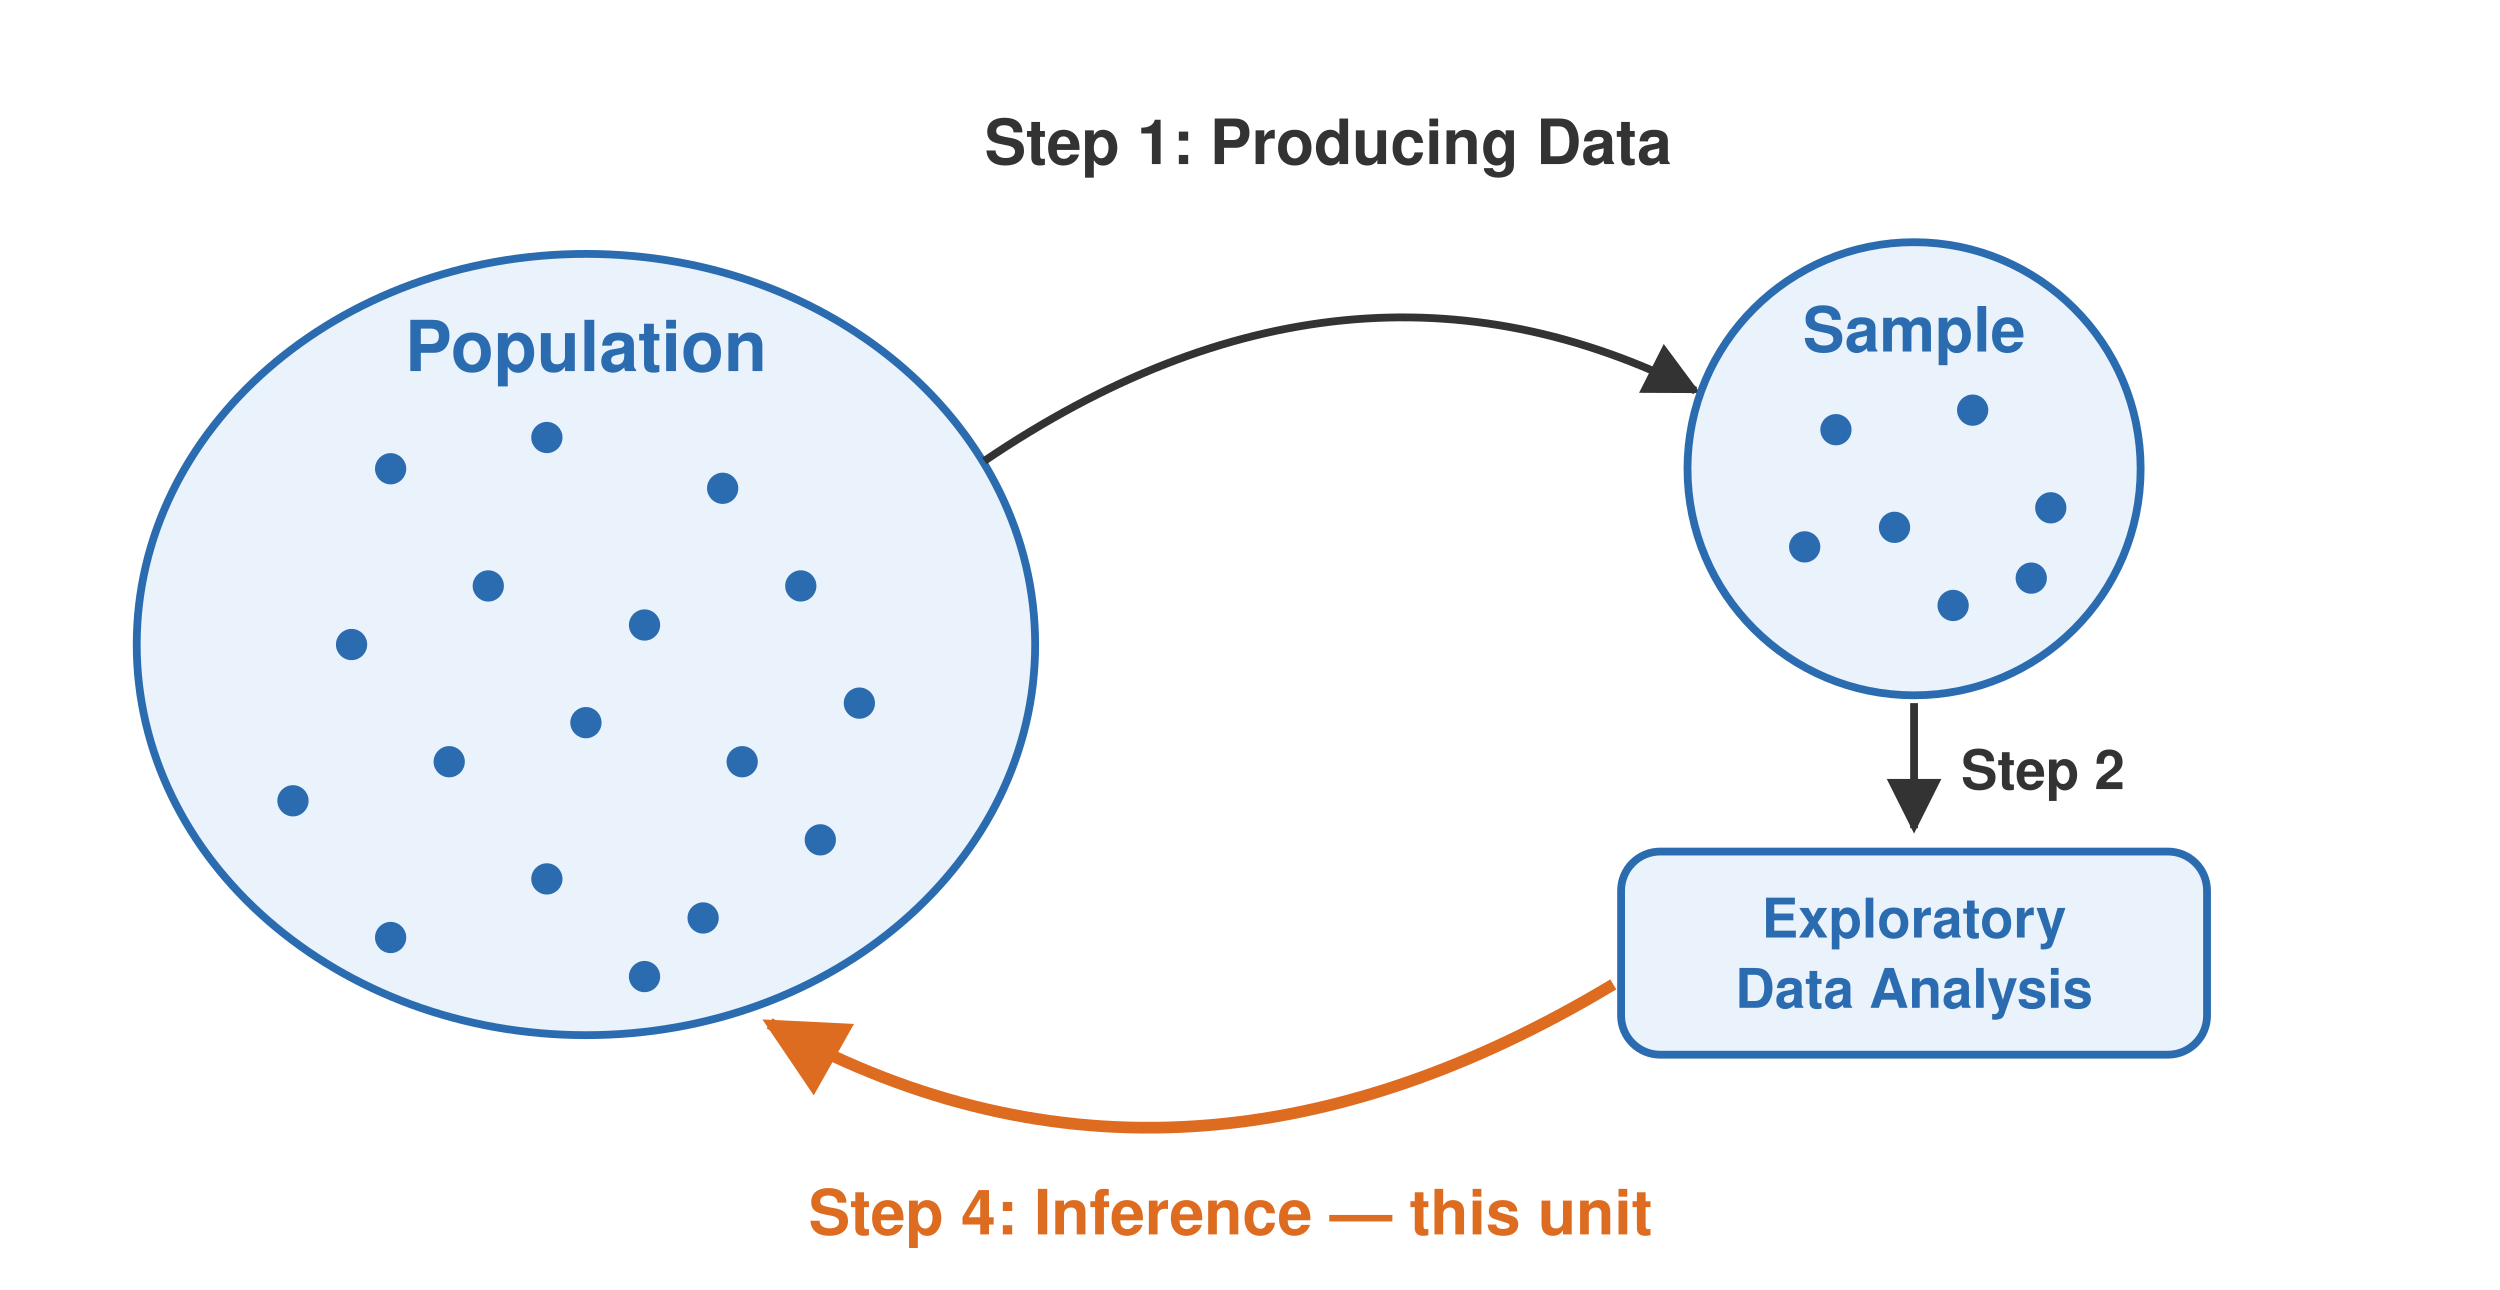
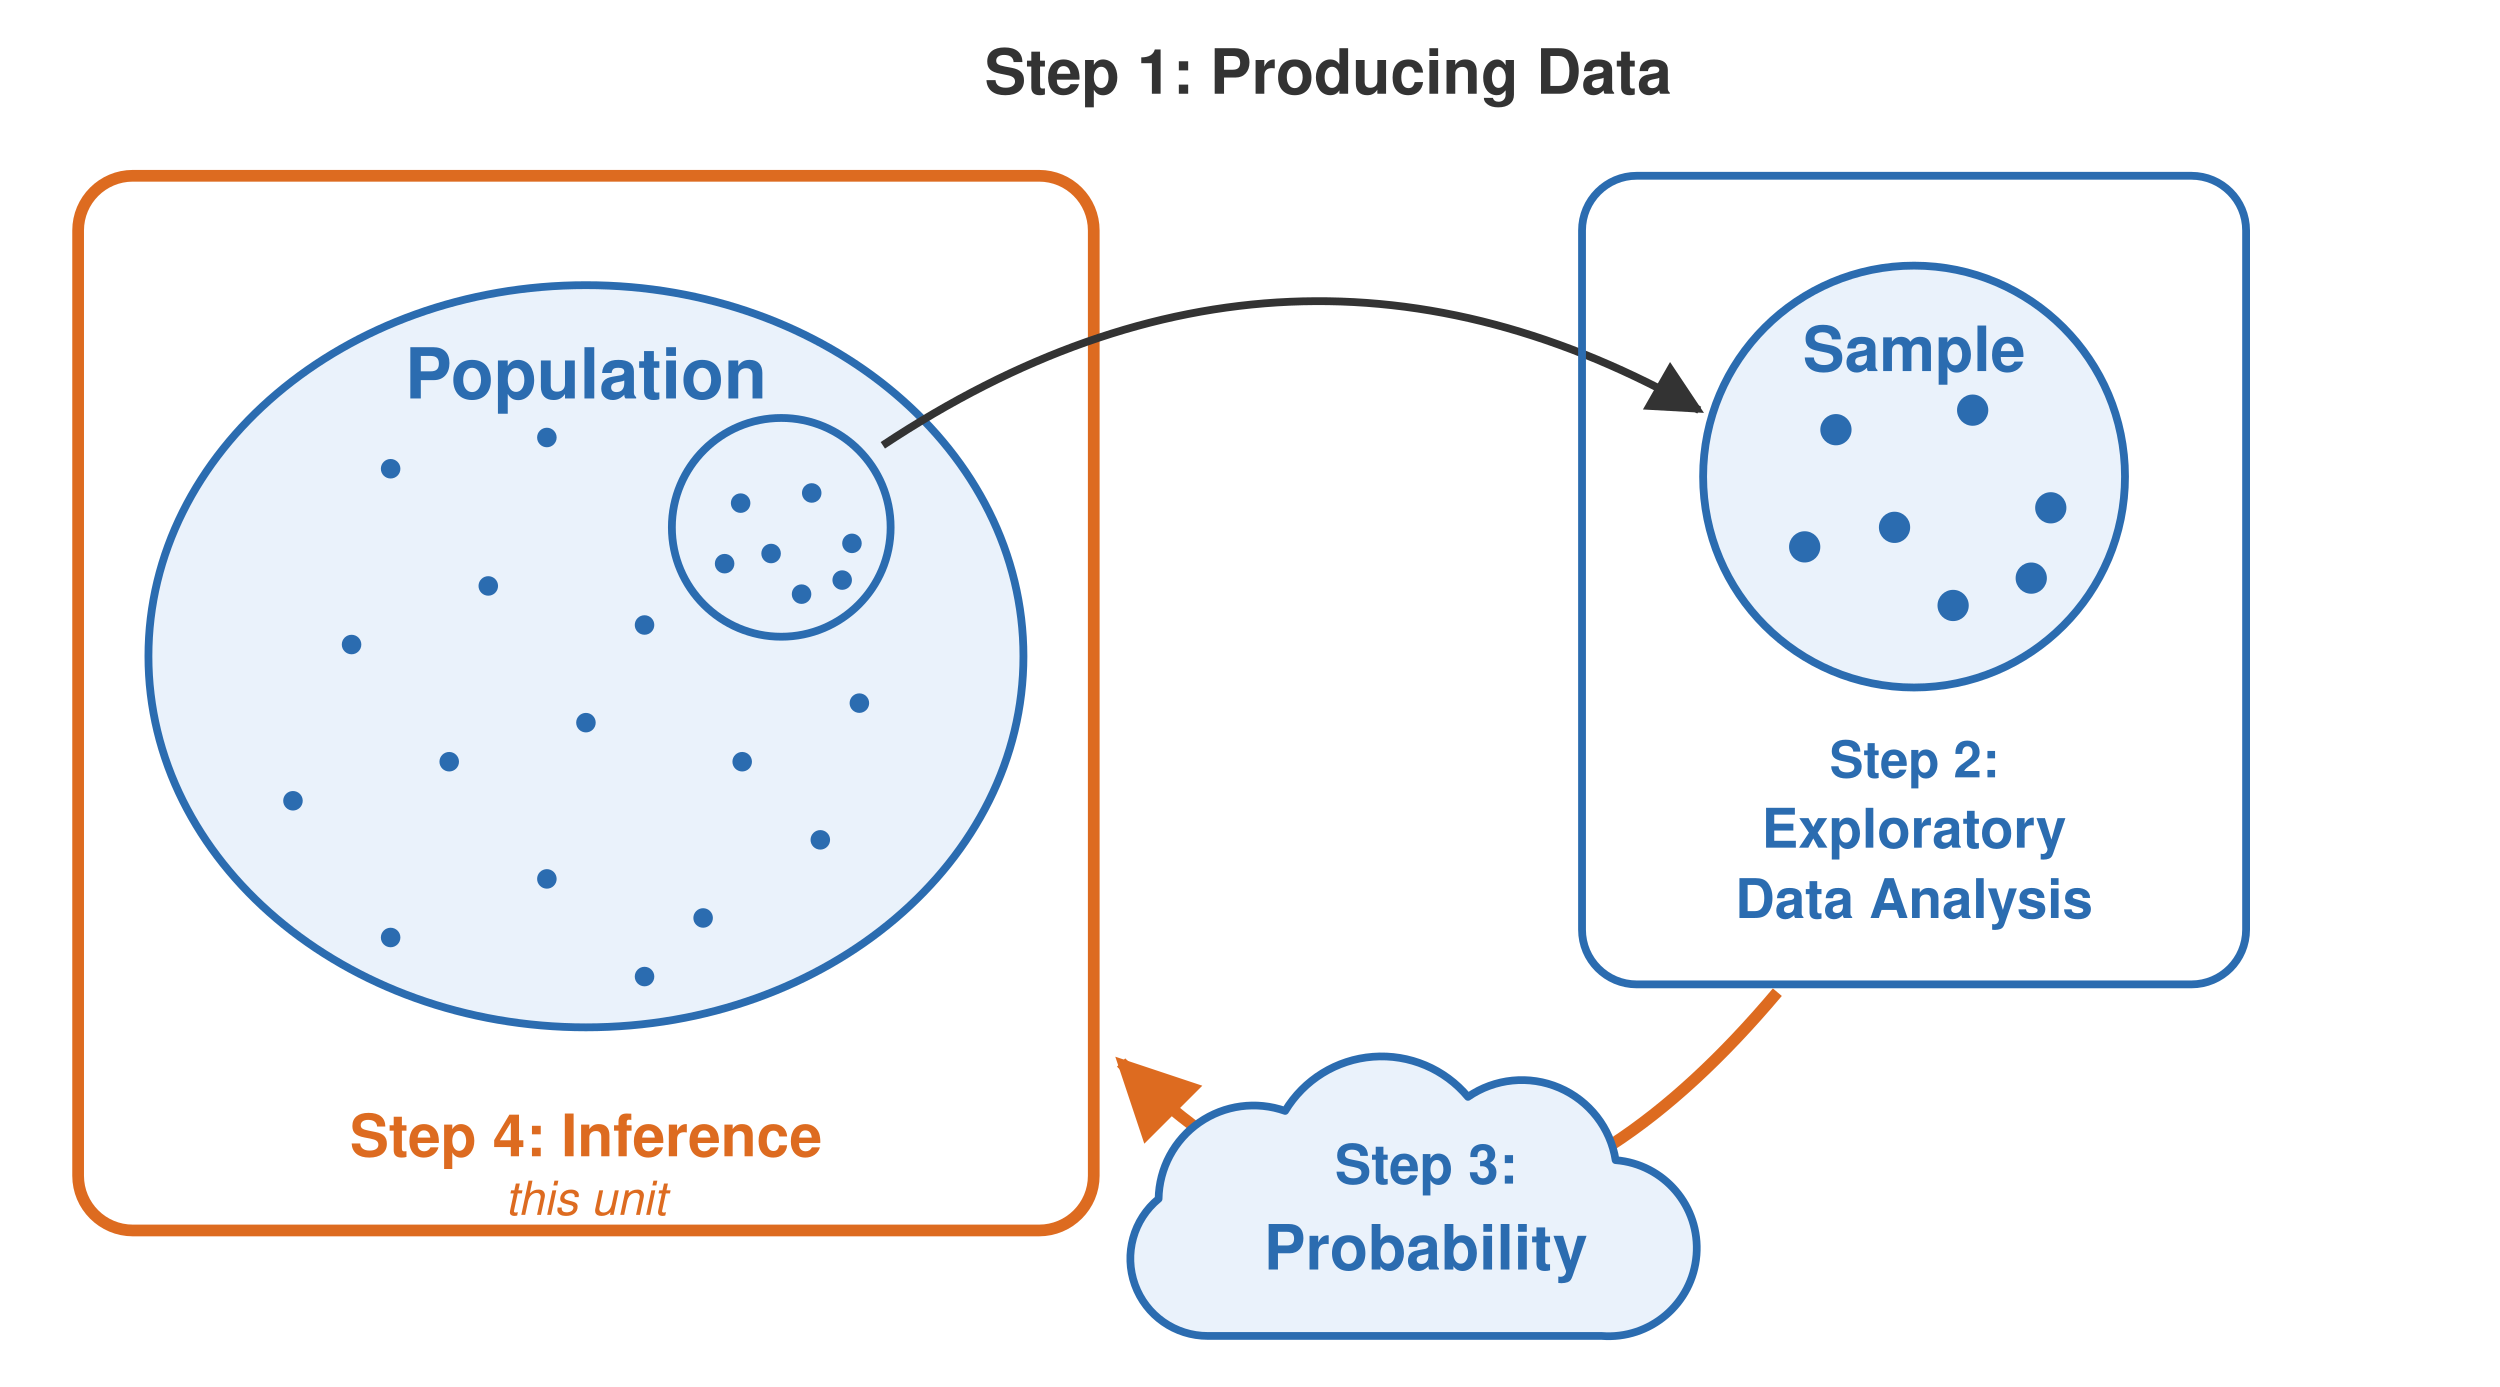
- <svg xmlns="http://www.w3.org/2000/svg" viewBox="0 0 640 330" font-family="Helvetica, Arial, sans-serif" fill="#333333">
+ <svg xmlns="http://www.w3.org/2000/svg" viewBox="0 0 640 355" font-family="Helvetica, Arial, sans-serif" fill="#333333">
  <defs>
    <marker id="arr" viewBox="0 0 10 10" refX="9" refY="5" markerWidth="7" markerHeight="7" orient="auto-start-reverse">
      <path d="M0 0L10 5L0 10z" fill="#333333" />
    </marker>
    <marker id="arrh" viewBox="0 0 10 10" refX="9" refY="5" markerWidth="7" markerHeight="7" orient="auto-start-reverse">
      <path d="M0 0L10 5L0 10z" fill="#dd6b20" />
    </marker>
  </defs>
-   <ellipse cx="150" cy="165" rx="115" ry="100" fill="#eaf2fb" stroke="#2b6cb0" stroke-width="2" />
-   <text x="150" y="95" text-anchor="middle" font-size="18" font-weight="bold" fill="#2b6cb0">Population</text>
+   <rect x="20" y="45" width="260" height="270" rx="14" fill="none" stroke="#dd6b20" stroke-width="3" />
+   <ellipse cx="150" cy="168" rx="112" ry="95" fill="#eaf2fb" stroke="#2b6cb0" stroke-width="2" />
+   <text x="150" y="102" text-anchor="middle" font-size="18" font-weight="bold" fill="#2b6cb0">Population</text>
+   <circle cx="200" cy="135" r="28" fill="#eaf2fb" stroke="#2b6cb0" stroke-width="2" />
  <g fill="#2b6cb0">
-     <circle cx="100" cy="120" r="4" />
-     <circle cx="140" cy="112" r="4" />
-     <circle cx="185" cy="125" r="4" />
-     <circle cx="90" cy="165" r="4" />
-     <circle cx="125" cy="150" r="4" />
-     <circle cx="165" cy="160" r="4" />
-     <circle cx="205" cy="150" r="4" />
-     <circle cx="75" cy="205" r="4" />
-     <circle cx="115" cy="195" r="4" />
-     <circle cx="150" cy="185" r="4" />
-     <circle cx="190" cy="195" r="4" />
-     <circle cx="220" cy="180" r="4" />
-     <circle cx="100" cy="240" r="4" />
-     <circle cx="140" cy="225" r="4" />
-     <circle cx="180" cy="235" r="4" />
-     <circle cx="210" cy="215" r="4" />
-     <circle cx="165" cy="250" r="4" />
+     <circle cx="189.6" cy="128.8" r="2.5" />
+     <circle cx="207.8" cy="126.2" r="2.5" />
+     <circle cx="218.1" cy="139.1" r="2.5" />
+     <circle cx="197.4" cy="141.7" r="2.5" />
+     <circle cx="185.5" cy="144.3" r="2.5" />
+     <circle cx="205.2" cy="152.1" r="2.5" />
+     <circle cx="215.6" cy="148.5" r="2.5" />
  </g>
-   <path d="M 252 118 Q 345 55 434 100" fill="none" stroke="#333333" stroke-width="2" marker-end="url(#arr)" />
-   <text x="340" y="42" text-anchor="middle" font-size="16" font-weight="bold">Step 1: Producing Data</text>
-   <circle cx="490" cy="120" r="58" fill="#eaf2fb" stroke="#2b6cb0" stroke-width="2" />
-   <text x="490" y="90" text-anchor="middle" font-size="16" font-weight="bold" fill="#2b6cb0">Sample</text>
+   <g fill="#2b6cb0">
+     <circle cx="100" cy="120" r="2.5" />
+     <circle cx="140" cy="112" r="2.5" />
+     <circle cx="90" cy="165" r="2.5" />
+     <circle cx="125" cy="150" r="2.5" />
+     <circle cx="165" cy="160" r="2.5" />
+     <circle cx="75" cy="205" r="2.5" />
+     <circle cx="115" cy="195" r="2.5" />
+     <circle cx="150" cy="185" r="2.5" />
+     <circle cx="190" cy="195" r="2.5" />
+     <circle cx="220" cy="180" r="2.5" />
+     <circle cx="100" cy="240" r="2.5" />
+     <circle cx="140" cy="225" r="2.5" />
+     <circle cx="180" cy="235" r="2.5" />
+     <circle cx="210" cy="215" r="2.5" />
+     <circle cx="165" cy="250" r="2.5" />
+   </g>
+   <text x="150" y="296" text-anchor="middle" font-size="15" font-weight="bold" fill="#dd6b20">Step 4: Inference</text>
+   <text x="150" y="311" text-anchor="middle" font-size="12" font-style="italic" fill="#dd6b20">this unit</text>
+   <path d="M 226 114 Q 330 45 435 105" fill="none" stroke="#333333" stroke-width="2" marker-end="url(#arr)" />
+   <text x="340" y="24" text-anchor="middle" font-size="16" font-weight="bold" fill="#333333">Step 1: Producing Data</text>
+   <rect x="405" y="45" width="170" height="207" rx="14" fill="none" stroke="#2b6cb0" stroke-width="2" />
+   <circle cx="490" cy="122" r="54" fill="#eaf2fb" stroke="#2b6cb0" stroke-width="2" />
+   <text x="490" y="95" text-anchor="middle" font-size="16" font-weight="bold" fill="#2b6cb0">Sample</text>
  <g fill="#2b6cb0">
    <circle cx="470" cy="110" r="4" />
    <circle cx="505" cy="105" r="4" />
    <circle cx="525" cy="130" r="4" />
    <circle cx="485" cy="135" r="4" />
    <circle cx="462" cy="140" r="4" />
    <circle cx="500" cy="155" r="4" />
    <circle cx="520" cy="148" r="4" />
  </g>
-   <line x1="490" y1="180" x2="490" y2="212" stroke="#333333" stroke-width="2" marker-end="url(#arr)" />
-   <text x="502" y="202" font-size="14" font-weight="bold">Step 2</text>
-   <rect x="415" y="218" width="150" height="52" rx="10" fill="#eaf2fb" stroke="#2b6cb0" stroke-width="2" />
-   <text x="490" y="240" text-anchor="middle" font-size="14" font-weight="bold" fill="#2b6cb0">Exploratory</text>
-   <text x="490" y="258" text-anchor="middle" font-size="14" font-weight="bold" fill="#2b6cb0">Data Analysis</text>
-   <path d="M 413 252 Q 300 320 197 262" fill="none" stroke="#dd6b20" stroke-width="3" marker-end="url(#arrh)" />
-   <text x="315" y="316" text-anchor="middle" font-size="16" font-weight="bold" fill="#dd6b20">Step 4: Inference — this unit</text>
+   <text x="490" y="199" text-anchor="middle" font-size="13" font-weight="bold" fill="#2b6cb0">Step 2:</text>
+   <text x="490" y="217" text-anchor="middle" font-size="14" font-weight="bold" fill="#2b6cb0">Exploratory</text>
+   <text x="490" y="235" text-anchor="middle" font-size="14" font-weight="bold" fill="#2b6cb0">Data Analysis</text>
+   <path d="M 455 254 Q 370 355 287 272" fill="none" stroke="#dd6b20" stroke-width="3" marker-end="url(#arrh)" />
+   <g transform="translate(365,315) scale(0.9)">
+     <path d="M -62 30 a 22 22 0 0 1 -14 -39 a 27 27 0 0 1 36 -25 a 32 32 0 0 1 52 -4 a 27 27 0 0 1 42 18 a 22 22 0 0 1 -4 50 z" fill="#eaf2fb" stroke="#2b6cb0" stroke-width="2.2" stroke-linejoin="round" />
+   </g>
+   <text x="365" y="303" text-anchor="middle" font-size="14" font-weight="bold" fill="#2b6cb0">Step 3:</text>
+   <text x="365" y="325" text-anchor="middle" font-size="16" font-weight="bold" fill="#2b6cb0">Probability</text>
</svg>
